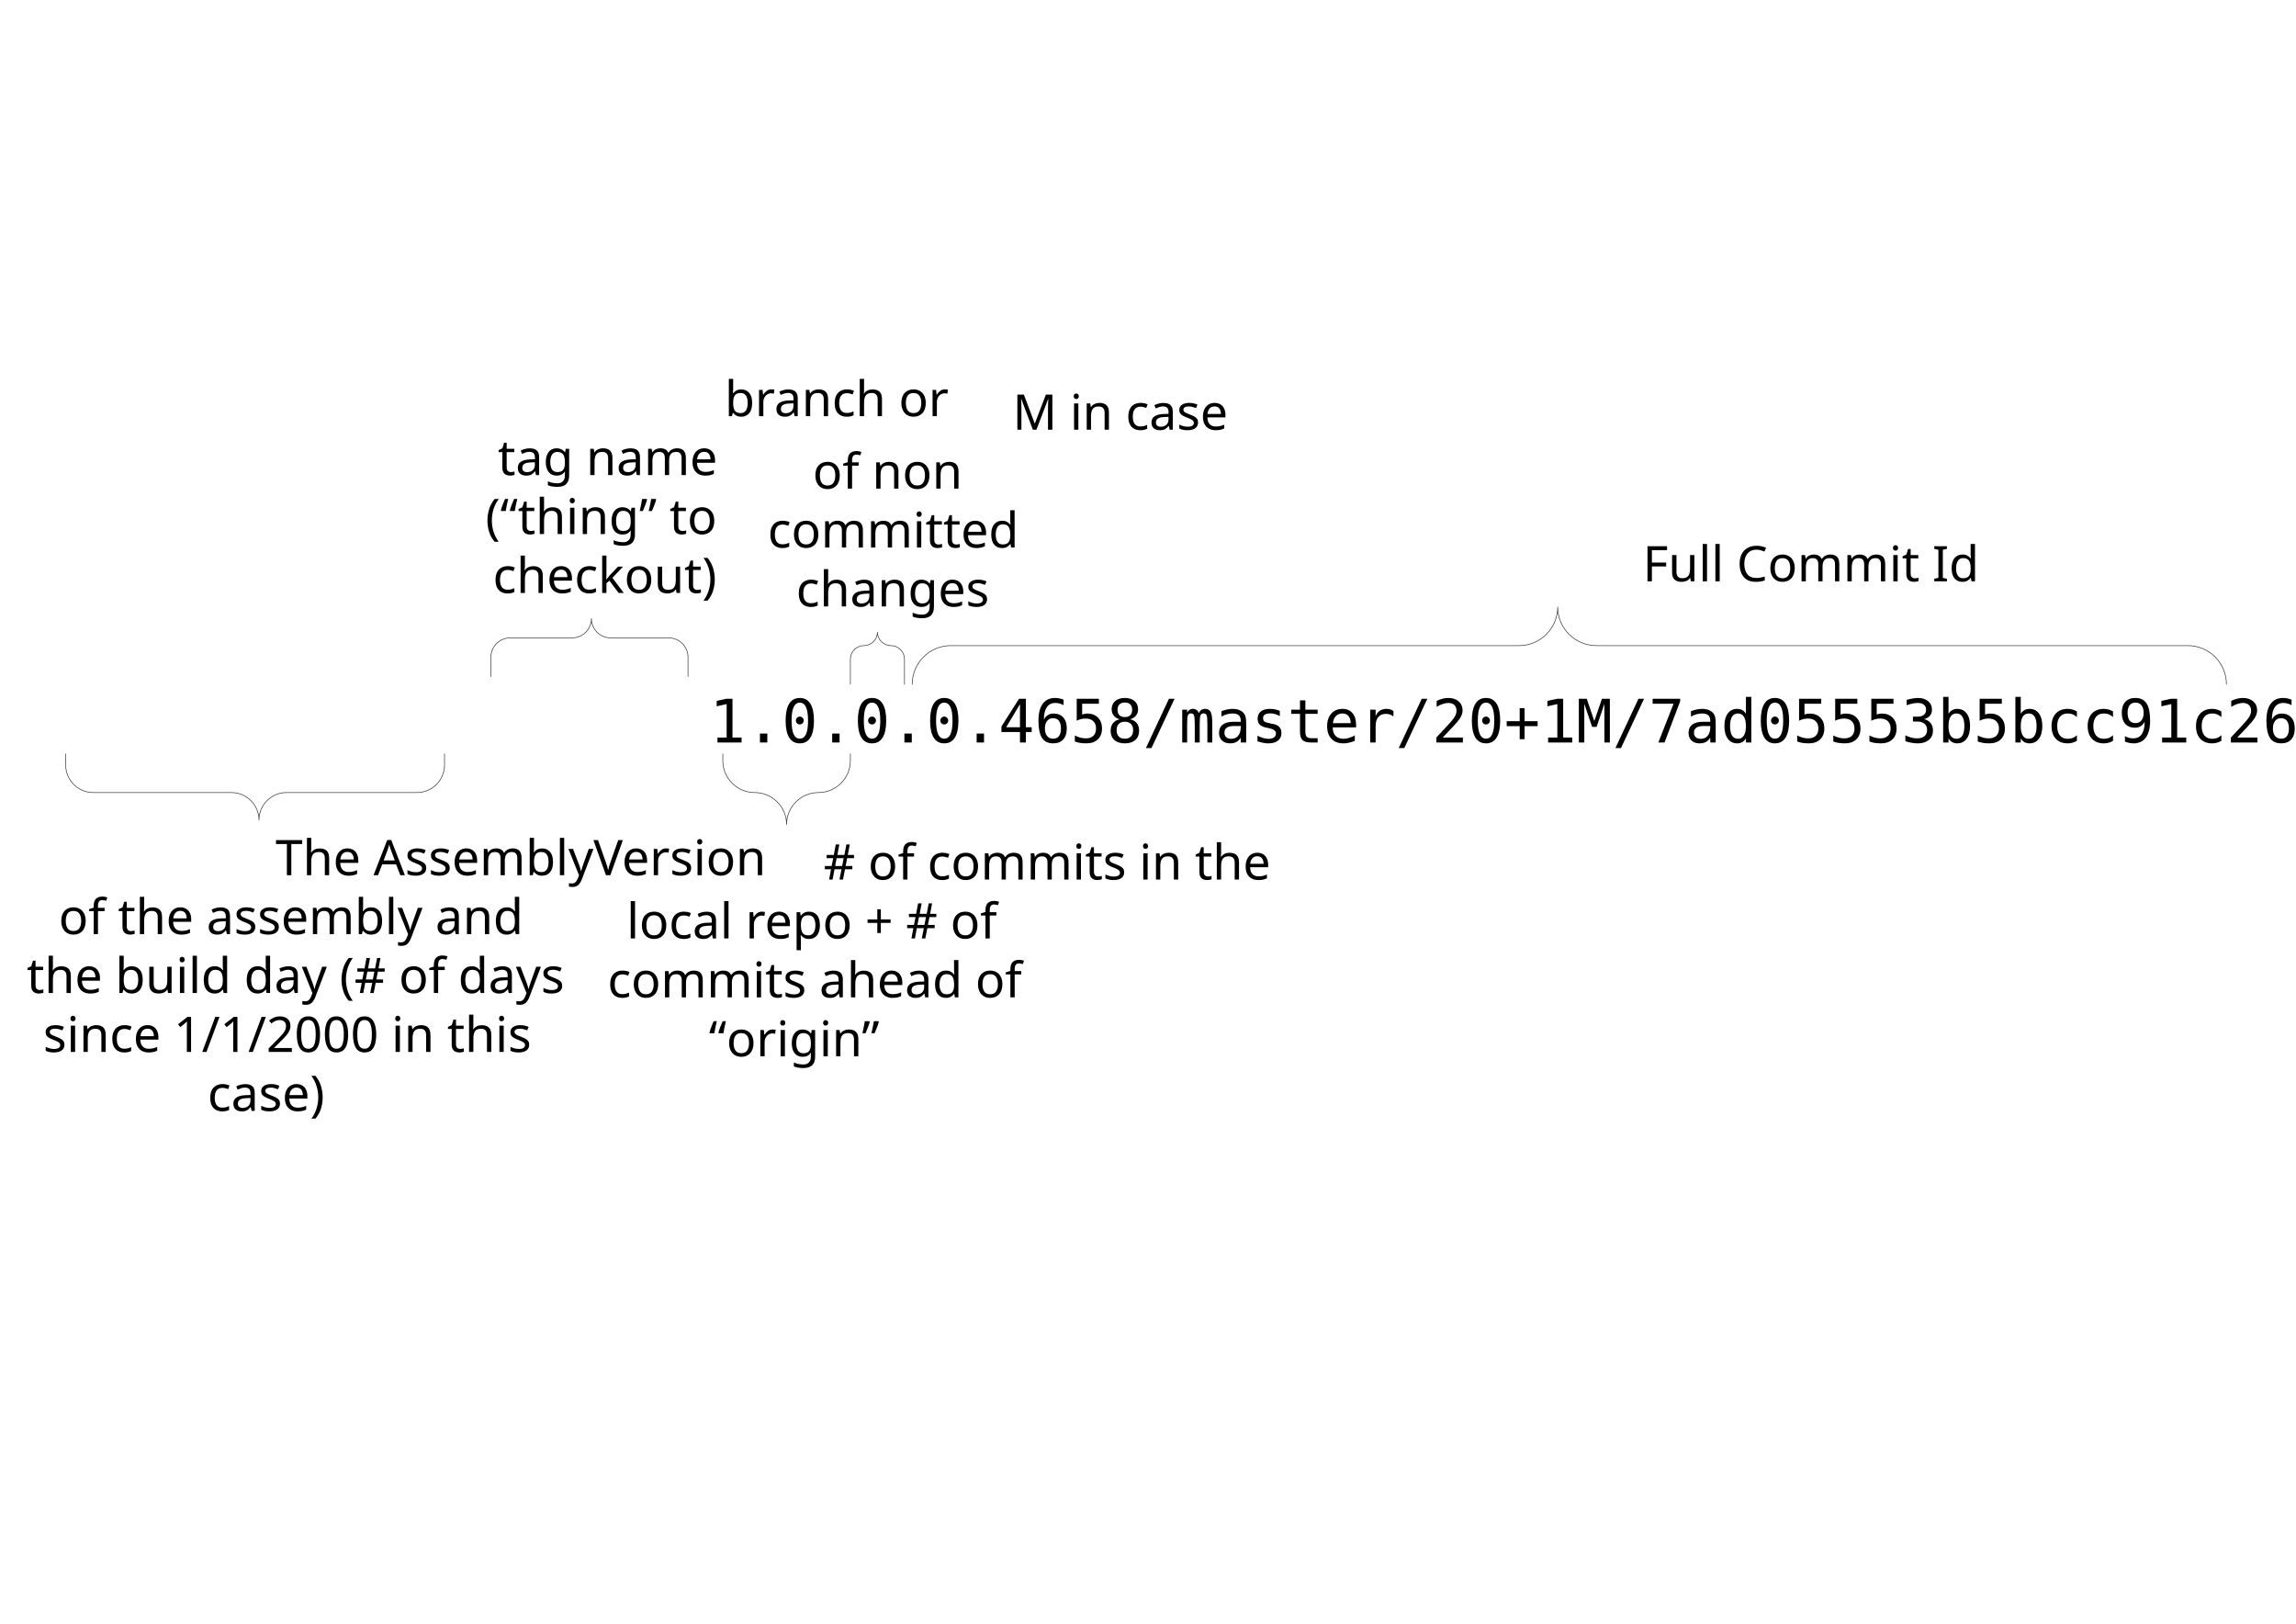
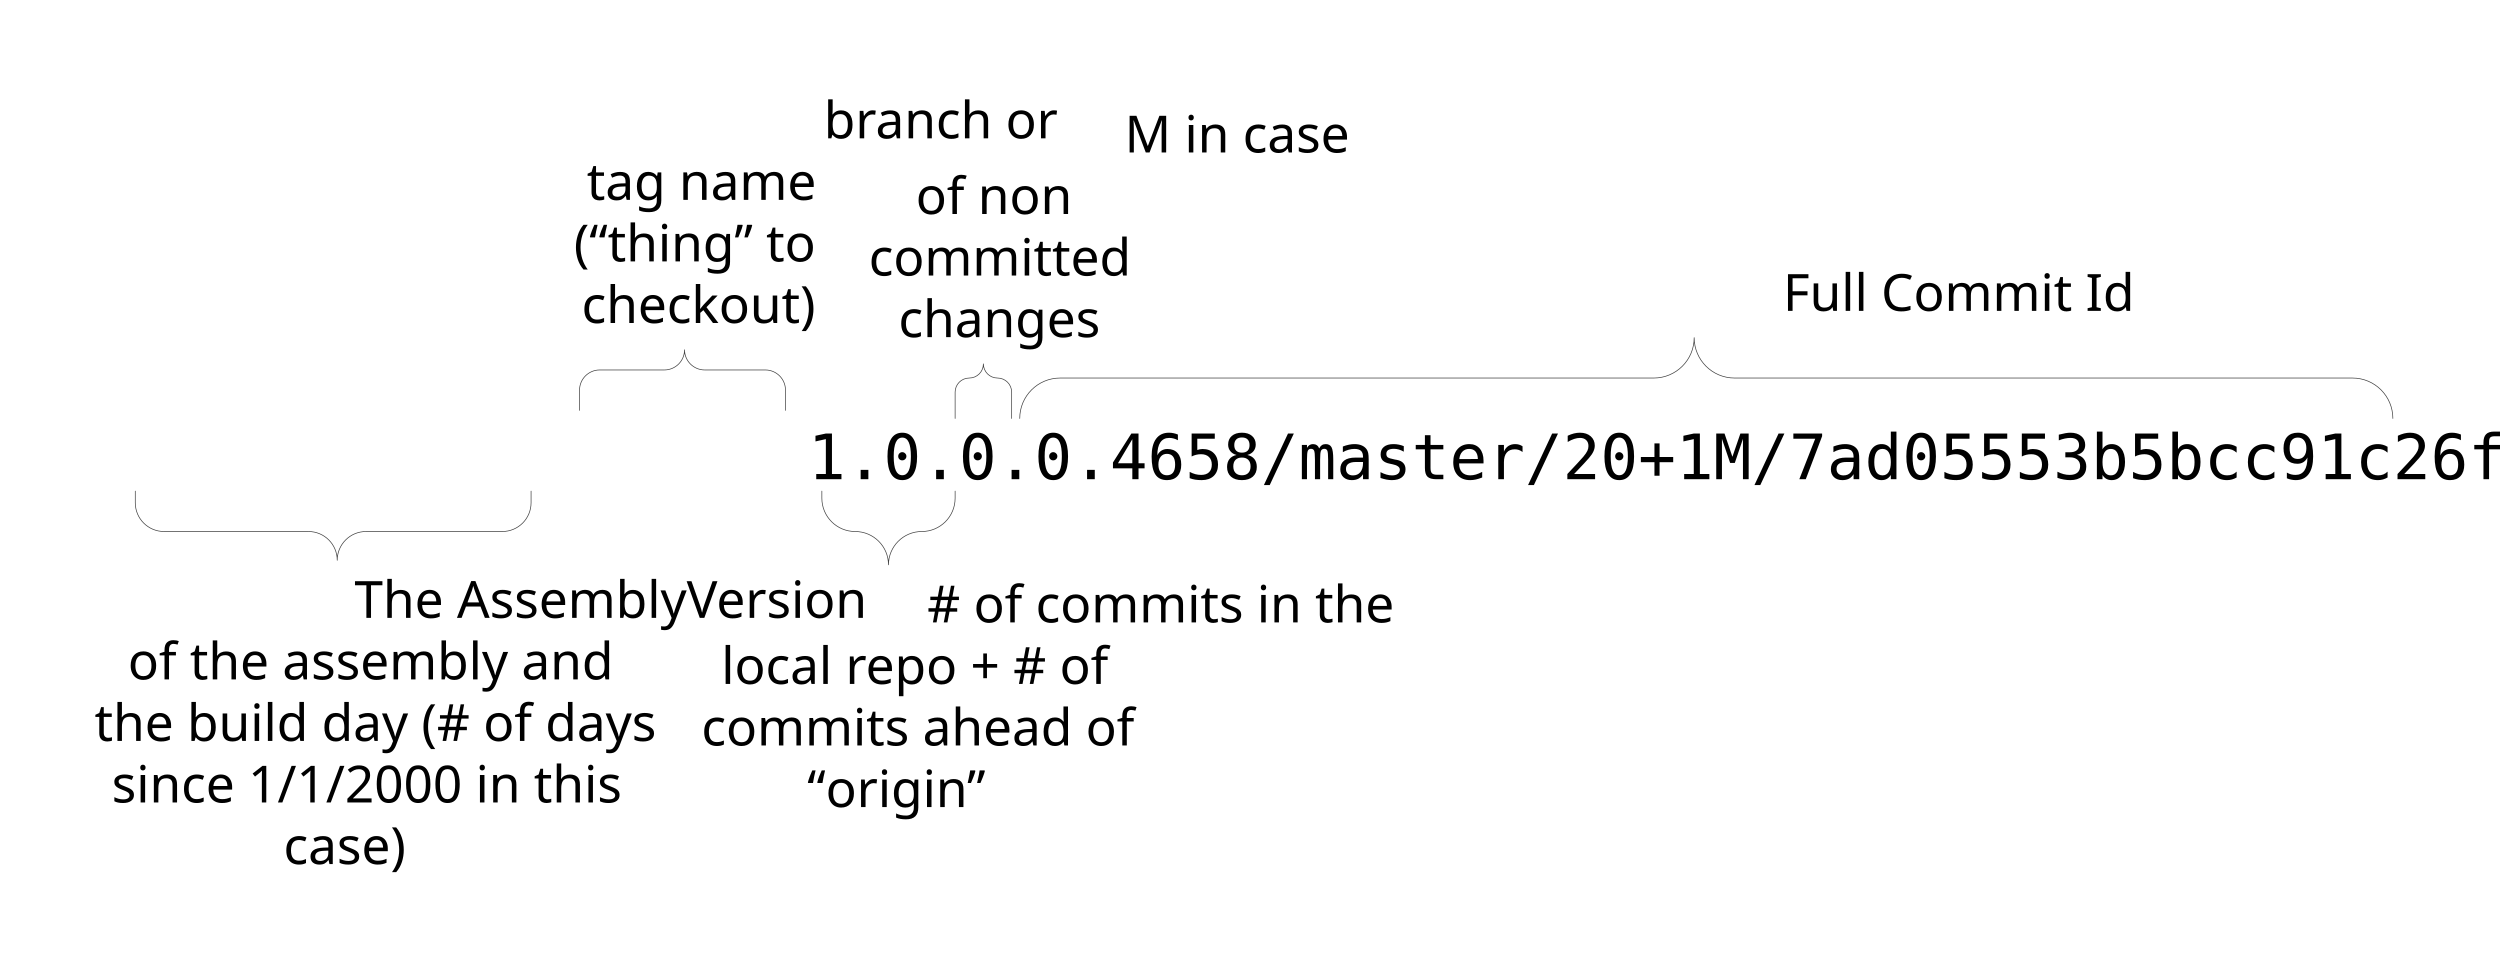
- <svg xmlns="http://www.w3.org/2000/svg" xmlns:ns1="http://schemas.microsoft.com/visio/2003/SVGExtensions/" width="11.693in" height="8.268in" viewBox="0 0 841.89 595.276" xml:space="preserve" color-interpolation-filters="sRGB" class="st6">
+ <svg xmlns="http://www.w3.org/2000/svg" xmlns:ns1="http://schemas.microsoft.com/visio/2003/SVGExtensions/" width="12.186in" height="4.736in" viewBox="0 0 877.364 340.978" xml:space="preserve" color-interpolation-filters="sRGB" class="st6">
  <ns1:documentProperties ns1:langID="1033" ns1:metric="true" ns1:viewMarkup="false">
    <ns1:userDefs>
      <ns1:ud ns1:nameU="msvNoAutoConnect" ns1:val="VT0(0):26" />
    </ns1:userDefs>
  </ns1:documentProperties>
  <style type="text/css">
	
		.st1 {fill:none;stroke:none;stroke-linecap:round;stroke-linejoin:round;stroke-width:0.75}
		.st2 {fill:#000000;font-family:Consolas;font-size:1.833em}
		.st3 {stroke:#404040;stroke-linecap:round;stroke-linejoin:round;stroke-width:0.25}
		.st4 {fill:#000000;font-family:Calibri;font-size:1.5em}
		.st5 {font-size:1em}
		.st6 {fill:none;fill-rule:evenodd;font-size:12px;overflow:visible;stroke-linecap:square;stroke-miterlimit:3}
	
	</style>
  <defs id="Patterns_And_Gradients">
    <linearGradient id="grad30-7" ns1:fillPattern="30" ns1:foreground="#f0f0f0" ns1:background="#ffffff" x1="0" y1="1" x2="0" y2="0">
      <stop offset="0" style="stop-color:#f0f0f0;stop-opacity:1" />
      <stop offset="1" style="stop-color:#ffffff;stop-opacity:1" />
    </linearGradient>
  </defs>
  <g ns1:mID="0" ns1:index="1" ns1:groupContext="foregroundPage">
    <ns1:userDefs>
      <ns1:ud ns1:nameU="msvThemeColors" ns1:val="VT0(36):26" />
      <ns1:ud ns1:nameU="msvThemeEffects" ns1:val="VT0(16):26" />
      <ns1:ud ns1:nameU="msvThemeOrder" ns1:val="VT0(0):26" />
    </ns1:userDefs>
    <ns1:pageProperties ns1:drawingScale="0.0393701" ns1:pageScale="0.0393701" ns1:drawingUnits="24" ns1:shadowOffsetX="8.50394" ns1:shadowOffsetY="-8.50394" />
    <ns1:layer ns1:name="Connector" ns1:index="0" />
-     <g id="shape1-1" ns1:mID="1" ns1:groupContext="shape" transform="translate(17.0079,-290.836)">
+     <g id="shape1-1" ns1:mID="1" ns1:groupContext="shape" transform="translate(40.3937,-140.56)">
      <ns1:textBlock ns1:margins="rect(2,2,2,2)" ns1:tabSpace="42.5197" />
-       <ns1:textRect cx="403.937" cy="556.442" width="807.88" height="77.668" />
-       <rect x="0" y="517.608" width="807.874" height="77.668" class="st1" />
-       <text x="4.78" y="563.04" class="st2" ns1:langID="1033">
+       <ns1:textRect cx="403.937" cy="302.144" width="807.88" height="77.668" />
+       <rect x="0" y="263.31" width="807.874" height="77.668" class="st1" />
+       <text x="4.78" y="308.74" class="st2" ns1:langID="1033">
        <ns1:paragraph ns1:horizAlign="1" />
        <ns1:tabList />1.0.0.0.4658/master/20+1M/7ad05553b5bcc91c26f5de3e3216b2f40388a381</text>
    </g>
-     <g id="shape2-4" ns1:mID="2" ns1:groupContext="shape" transform="translate(334.488,831.969) scale(1,-1)">
+     <g id="shape2-4" ns1:mID="2" ns1:groupContext="shape" transform="translate(357.874,473.649) scale(1,-1)">
      <ns1:userDefs>
        <ns1:ud ns1:nameU="TxtW" ns1:val="VT0(2.5):29" />
        <ns1:ud ns1:nameU="TxtA" ns1:val="VT0(3.1415926535898):32" />
        <ns1:ud ns1:nameU="TxtAState" ns1:val="VT0(1):26" />
        <ns1:ud ns1:nameU="TxtWState" ns1:val="VT0(1):26" />
        <ns1:ud ns1:nameU="MaxRadius" ns1:val="VT0(0.19685039370079):24" />
        <ns1:ud ns1:nameU="PosCH1" ns1:prompt="Constrains X postion of Control Handle #1" ns1:val="VT0(0):26" />
        <ns1:ud ns1:nameU="PosCH2" ns1:prompt="Constrains Y postion of Control Handle #2" ns1:val="VT0(0):26" />
        <ns1:ud ns1:nameU="Scale" ns1:val="VT0(1):26" />
        <ns1:ud ns1:nameU="AntiScale" ns1:val="VT0(1):26" />
        <ns1:ud ns1:nameU="visVersion" ns1:val="VT0(14):26" />
        <ns1:ud ns1:nameU="msvThemeColors" ns1:val="VT0(36):26" />
        <ns1:ud ns1:nameU="msvThemeEffects" ns1:val="VT0(16):26" />
      </ns1:userDefs>
      <ns1:textBlock ns1:margins="rect(4,4,4,4)" ns1:tabSpace="42.5197" />
-       <ns1:textRect cx="236.693" cy="624.251" width="180" height="29.604" />
-       <path d="M0 581.1 L0 581.1 A14.173 14.173 -180 0 0 14.17 595.28 L222.52 595.28 A14.173 14.173 0 0 1 236.69 609.45 A14.173        14.173 0 0 1 250.87 595.28 L467.72 595.28 A14.173 14.173 -180 0 0 481.89 581.1 L481.89 581.1" class="st3" />
-       <text x="183.63" y="-618.85" transform="scale(1,-1)" class="st4" ns1:langID="1033">
+       <ns1:textRect cx="236.693" cy="369.953" width="180" height="29.604" />
+       <path d="M0 326.8 L0 326.8 A14.173 14.173 -180 0 0 14.17 340.98 L222.52 340.98 A14.173 14.173 0 0 1 236.69 355.15 A14.173        14.173 0 0 1 250.87 340.98 L467.72 340.98 A14.173 14.173 -180 0 0 481.89 326.8 L481.89 326.8" class="st3" />
+       <text x="183.63" y="-364.55" transform="scale(1,-1)" class="st4" ns1:langID="1033">
        <ns1:paragraph ns1:horizAlign="1" />
        <ns1:tabList />Full Commit Id</text>
    </g>
-     <g id="shape3-10" ns1:mID="3" ns1:groupContext="shape" transform="translate(311.811,831.969) scale(1,-1)">
+     <g id="shape3-10" ns1:mID="3" ns1:groupContext="shape" transform="translate(335.197,473.649) scale(1,-1)">
      <ns1:userDefs>
        <ns1:ud ns1:nameU="TxtW" ns1:val="VT0(1.25):29" />
        <ns1:ud ns1:nameU="TxtA" ns1:val="VT0(3.1415926535898):32" />
        <ns1:ud ns1:nameU="TxtAState" ns1:val="VT0(1):26" />
        <ns1:ud ns1:nameU="TxtWState" ns1:val="VT0(0):26" />
        <ns1:ud ns1:nameU="MaxRadius" ns1:val="VT0(0.068897637795275):1" />
        <ns1:ud ns1:nameU="PosCH1" ns1:prompt="Constrains X postion of Control Handle #1" ns1:val="VT0(0):26" />
        <ns1:ud ns1:nameU="PosCH2" ns1:prompt="Constrains Y postion of Control Handle #2" ns1:val="VT0(0):26" />
        <ns1:ud ns1:nameU="Scale" ns1:val="VT0(1):26" />
        <ns1:ud ns1:nameU="AntiScale" ns1:val="VT0(1):26" />
        <ns1:ud ns1:nameU="visVersion" ns1:val="VT0(14):26" />
        <ns1:ud ns1:nameU="msvThemeColors" ns1:val="VT0(36):26" />
        <ns1:ud ns1:nameU="msvThemeEffects" ns1:val="VT0(16):26" />
      </ns1:userDefs>
      <ns1:textBlock ns1:margins="rect(4,4,4,4)" ns1:tabSpace="42.5197" />
-       <ns1:textRect cx="9.921" cy="647.438" width="90" height="94.404" />
-       <path d="M0 581.1 L0 590.31 A4.961 4.961 -180 0 0 4.96 595.28 A4.961 4.961 0 0 1 9.92 600.24 A4.961 4.961        0 0 1 14.88 595.28 A4.961 4.961 -180 0 0 19.84 590.31 L19.84 581.1" class="st3" />
-       <text x="-24.75" y="-674.44" transform="scale(1,-1)" class="st4" ns1:langID="1033">
+       <ns1:textRect cx="9.921" cy="393.14" width="90" height="94.404" />
+       <path d="M0 326.8 L0 336.02 A4.961 4.961 -180 0 0 4.96 340.98 A4.961 4.961 0 0 1 9.92 345.94 A4.961 4.961        0 0 1 14.88 340.98 A4.961 4.961 -180 0 0 19.84 336.02 L19.84 326.8" class="st3" />
+       <text x="-24.75" y="-420.14" transform="scale(1,-1)" class="st4" ns1:langID="1033">
        <ns1:paragraph ns1:horizAlign="1" />
        <ns1:tabList />M in case <tspan x="-13.81" dy="1.2em" class="st5">of non </tspan>
        <tspan x="-30.31" dy="1.2em" class="st5">committed </tspan>
        <tspan x="-19.89" dy="1.2em" class="st5">changes</tspan>
      </text>
    </g>
-     <g id="shape4-18" ns1:mID="4" ns1:groupContext="shape" transform="translate(311.811,-304.724) scale(-1,1)">
+     <g id="shape4-18" ns1:mID="4" ns1:groupContext="shape" transform="translate(335.197,-154.448) scale(-1,1)">
      <ns1:userDefs>
        <ns1:ud ns1:nameU="TxtW" ns1:val="VT0(2.5):29" />
        <ns1:ud ns1:nameU="TxtA" ns1:val="VT0(0):32" />
        <ns1:ud ns1:nameU="TxtAState" ns1:val="VT0(1):26" />
        <ns1:ud ns1:nameU="TxtWState" ns1:val="VT0(1):26" />
        <ns1:ud ns1:nameU="MaxRadius" ns1:val="VT0(0.16240157480315):1" />
        <ns1:ud ns1:nameU="PosCH1" ns1:prompt="Constrains X postion of Control Handle #1" ns1:val="VT0(0):26" />
        <ns1:ud ns1:nameU="PosCH2" ns1:prompt="Constrains Y postion of Control Handle #2" ns1:val="VT0(0):26" />
        <ns1:ud ns1:nameU="Scale" ns1:val="VT0(1):26" />
        <ns1:ud ns1:nameU="AntiScale" ns1:val="VT0(1):26" />
        <ns1:ud ns1:nameU="visVersion" ns1:val="VT0(14):26" />
        <ns1:ud ns1:nameU="msvThemeColors" ns1:val="VT0(36):26" />
        <ns1:ud ns1:nameU="msvThemeEffects" ns1:val="VT0(16):26" />
      </ns1:userDefs>
      <ns1:textBlock ns1:margins="rect(4,4,4,4)" ns1:tabSpace="42.5197" />
-       <ns1:textRect cx="23.386" cy="654.17" width="180" height="94.404" />
-       <path d="M0 581.1 L0 583.58 A11.693 11.693 -180 0 0 11.69 595.28 L11.69 595.28 A11.693 11.693 0 0 1 23.39 606.97        A11.693 11.693 0 0 1 35.08 595.28 L35.08 595.28 A11.693 11.693 -180 0 0 46.77 583.58 L46.77 581.1" class="st3" />
-       <text x="-94.05" y="627.17" transform="scale(-1,1)" class="st4" ns1:langID="1033">
+       <ns1:textRect cx="23.386" cy="399.873" width="180" height="94.404" />
+       <path d="M0 326.8 L0 329.29 A11.693 11.693 -180 0 0 11.69 340.98 L11.69 340.98 A11.693 11.693 0 0 1 23.39 352.67        A11.693 11.693 0 0 1 35.08 340.98 L35.08 340.98 A11.693 11.693 -180 0 0 46.77 329.29 L46.77 326.8" class="st3" />
+       <text x="-94.05" y="372.87" transform="scale(-1,1)" class="st4" ns1:langID="1033">
        <ns1:paragraph ns1:horizAlign="1" />
        <ns1:tabList /># of commits in the <tspan x="-82.07" dy="1.2em" class="st5">local repo </tspan>+ # of <tspan x="-89.04" dy="1.2em" class="st5">commits ahead of </tspan>
        <tspan x="-51.9" dy="1.2em" class="st5">“</tspan>origin”</text>
    </g>
-     <g id="shape5-26" ns1:mID="5" ns1:groupContext="shape" transform="translate(180,829.134) scale(1,-1)">
+     <g id="shape5-26" ns1:mID="5" ns1:groupContext="shape" transform="translate(203.386,470.815) scale(1,-1)">
      <ns1:userDefs>
        <ns1:ud ns1:nameU="TxtW" ns1:val="VT0(1.25):29" />
        <ns1:ud ns1:nameU="TxtA" ns1:val="VT0(3.1415926535898):32" />
        <ns1:ud ns1:nameU="TxtAState" ns1:val="VT0(1):26" />
        <ns1:ud ns1:nameU="TxtWState" ns1:val="VT0(0):26" />
        <ns1:ud ns1:nameU="MaxRadius" ns1:val="VT0(0.19685039370079):1" />
        <ns1:ud ns1:nameU="PosCH1" ns1:prompt="Constrains X postion of Control Handle #1" ns1:val="VT0(0):26" />
        <ns1:ud ns1:nameU="PosCH2" ns1:prompt="Constrains Y postion of Control Handle #2" ns1:val="VT0(0):26" />
        <ns1:ud ns1:nameU="Scale" ns1:val="VT0(1):26" />
        <ns1:ud ns1:nameU="AntiScale" ns1:val="VT0(1):26" />
        <ns1:ud ns1:nameU="visVersion" ns1:val="VT0(14):26" />
        <ns1:ud ns1:nameU="msvThemeColors" ns1:val="VT0(36):26" />
        <ns1:ud ns1:nameU="msvThemeEffects" ns1:val="VT0(16):26" />
      </ns1:userDefs>
      <ns1:textBlock ns1:margins="rect(4,4,4,4)" ns1:tabSpace="42.5197" />
-       <ns1:textRect cx="36.85" cy="649.564" width="90" height="94.404" />
-       <path d="M0 581.1 L0 588.19 A7.087 7.087 -180 0 0 7.09 595.28 L29.76 595.28 A7.087 7.087 0 0 1 36.85 602.36 A7.087        7.087 0 0 1 43.94 595.28 L65.2 595.28 A7.087 7.087 -180 0 0 72.28 588.19 L72.28 581.1" class="st3" />
-       <text x="1.49" y="-676.56" transform="scale(1,-1)" class="st4" ns1:langID="1033">
+       <ns1:textRect cx="36.85" cy="395.266" width="90" height="94.404" />
+       <path d="M0 326.8 L0 333.89 A7.087 7.087 -180 0 0 7.09 340.98 L29.76 340.98 A7.087 7.087 0 0 1 36.85 348.06 A7.087        7.087 0 0 1 43.94 340.98 L65.2 340.98 A7.087 7.087 -180 0 0 72.28 333.89 L72.28 326.8" class="st3" />
+       <text x="1.49" y="-422.27" transform="scale(1,-1)" class="st4" ns1:langID="1033">
        <ns1:paragraph ns1:horizAlign="1" />
        <ns1:tabList />branch or <tspan x="2.55" dy="1.2em" class="st5">tag name<ns1:newlineChar />
        </tspan>
        <tspan x="-1.98" dy="1.2em" class="st5">(</tspan>“thing” to <tspan x="0.72" dy="1.2em" class="st5">checkout</tspan>)</text>
    </g>
-     <g id="shape6-34" ns1:mID="6" ns1:groupContext="shape" transform="translate(162.992,-304.724) scale(-1,1)">
+     <g id="shape6-34" ns1:mID="6" ns1:groupContext="shape" transform="translate(186.378,-154.448) scale(-1,1)">
      <ns1:userDefs>
        <ns1:ud ns1:nameU="TxtW" ns1:val="VT0(2.5):29" />
        <ns1:ud ns1:nameU="TxtA" ns1:val="VT0(0):32" />
        <ns1:ud ns1:nameU="TxtAState" ns1:val="VT0(1):26" />
        <ns1:ud ns1:nameU="TxtWState" ns1:val="VT0(1):26" />
        <ns1:ud ns1:nameU="MaxRadius" ns1:val="VT0(0.19685039370079):1" />
        <ns1:ud ns1:nameU="PosCH1" ns1:prompt="Constrains X postion of Control Handle #1" ns1:val="VT0(0):26" />
        <ns1:ud ns1:nameU="PosCH2" ns1:prompt="Constrains Y postion of Control Handle #2" ns1:val="VT0(0):26" />
        <ns1:ud ns1:nameU="Scale" ns1:val="VT0(1):26" />
        <ns1:ud ns1:nameU="AntiScale" ns1:val="VT0(1):26" />
        <ns1:ud ns1:nameU="visVersion" ns1:val="VT0(14):26" />
        <ns1:ud ns1:nameU="msvThemeColors" ns1:val="VT0(36):26" />
        <ns1:ud ns1:nameU="msvThemeEffects" ns1:val="VT0(16):26" />
      </ns1:userDefs>
      <ns1:textBlock ns1:margins="rect(4,4,4,4)" ns1:tabSpace="42.5197" />
-       <ns1:textRect cx="68.031" cy="663.376" width="180" height="116.004" />
-       <path d="M0 581.1 L0 585.18 A10.098 10.098 -180 0 0 10.1 595.28 L57.93 595.28 A10.098 10.098 0 0 1 68.03 605.37 A10.098        10.098 0 0 1 78.13 595.28 L128.8 595.28 A10.098 10.098 -180 0 0 138.9 585.18 L138.9 581.1" class="st3" />
-       <text x="-146.22" y="625.58" transform="scale(-1,1)" class="st4" ns1:langID="1033">
+       <ns1:textRect cx="68.031" cy="409.078" width="180" height="116.004" />
+       <path d="M0 326.8 L0 330.88 A10.098 10.098 -180 0 0 10.1 340.98 L57.93 340.98 A10.098 10.098 0 0 1 68.03 351.08 A10.098        10.098 0 0 1 78.13 340.98 L128.8 340.98 A10.098 10.098 -180 0 0 138.9 330.88 L138.9 326.8" class="st3" />
+       <text x="-146.22" y="371.28" transform="scale(-1,1)" class="st4" ns1:langID="1033">
        <ns1:paragraph ns1:horizAlign="1" />
        <ns1:tabList />The AssemblyVersion <tspan x="-141.5" dy="1.2em" class="st5">of the assembly and </tspan>
        <tspan x="-153.19" dy="1.2em" class="st5">the build day </tspan>(# of days <tspan x="-147.18" dy="1.2em" class="st5">since </tspan>1/1/2000 in this <tspan x="-86.88" dy="1.2em" class="st5">case</tspan>)</text>
    </g>
  </g>
</svg>
